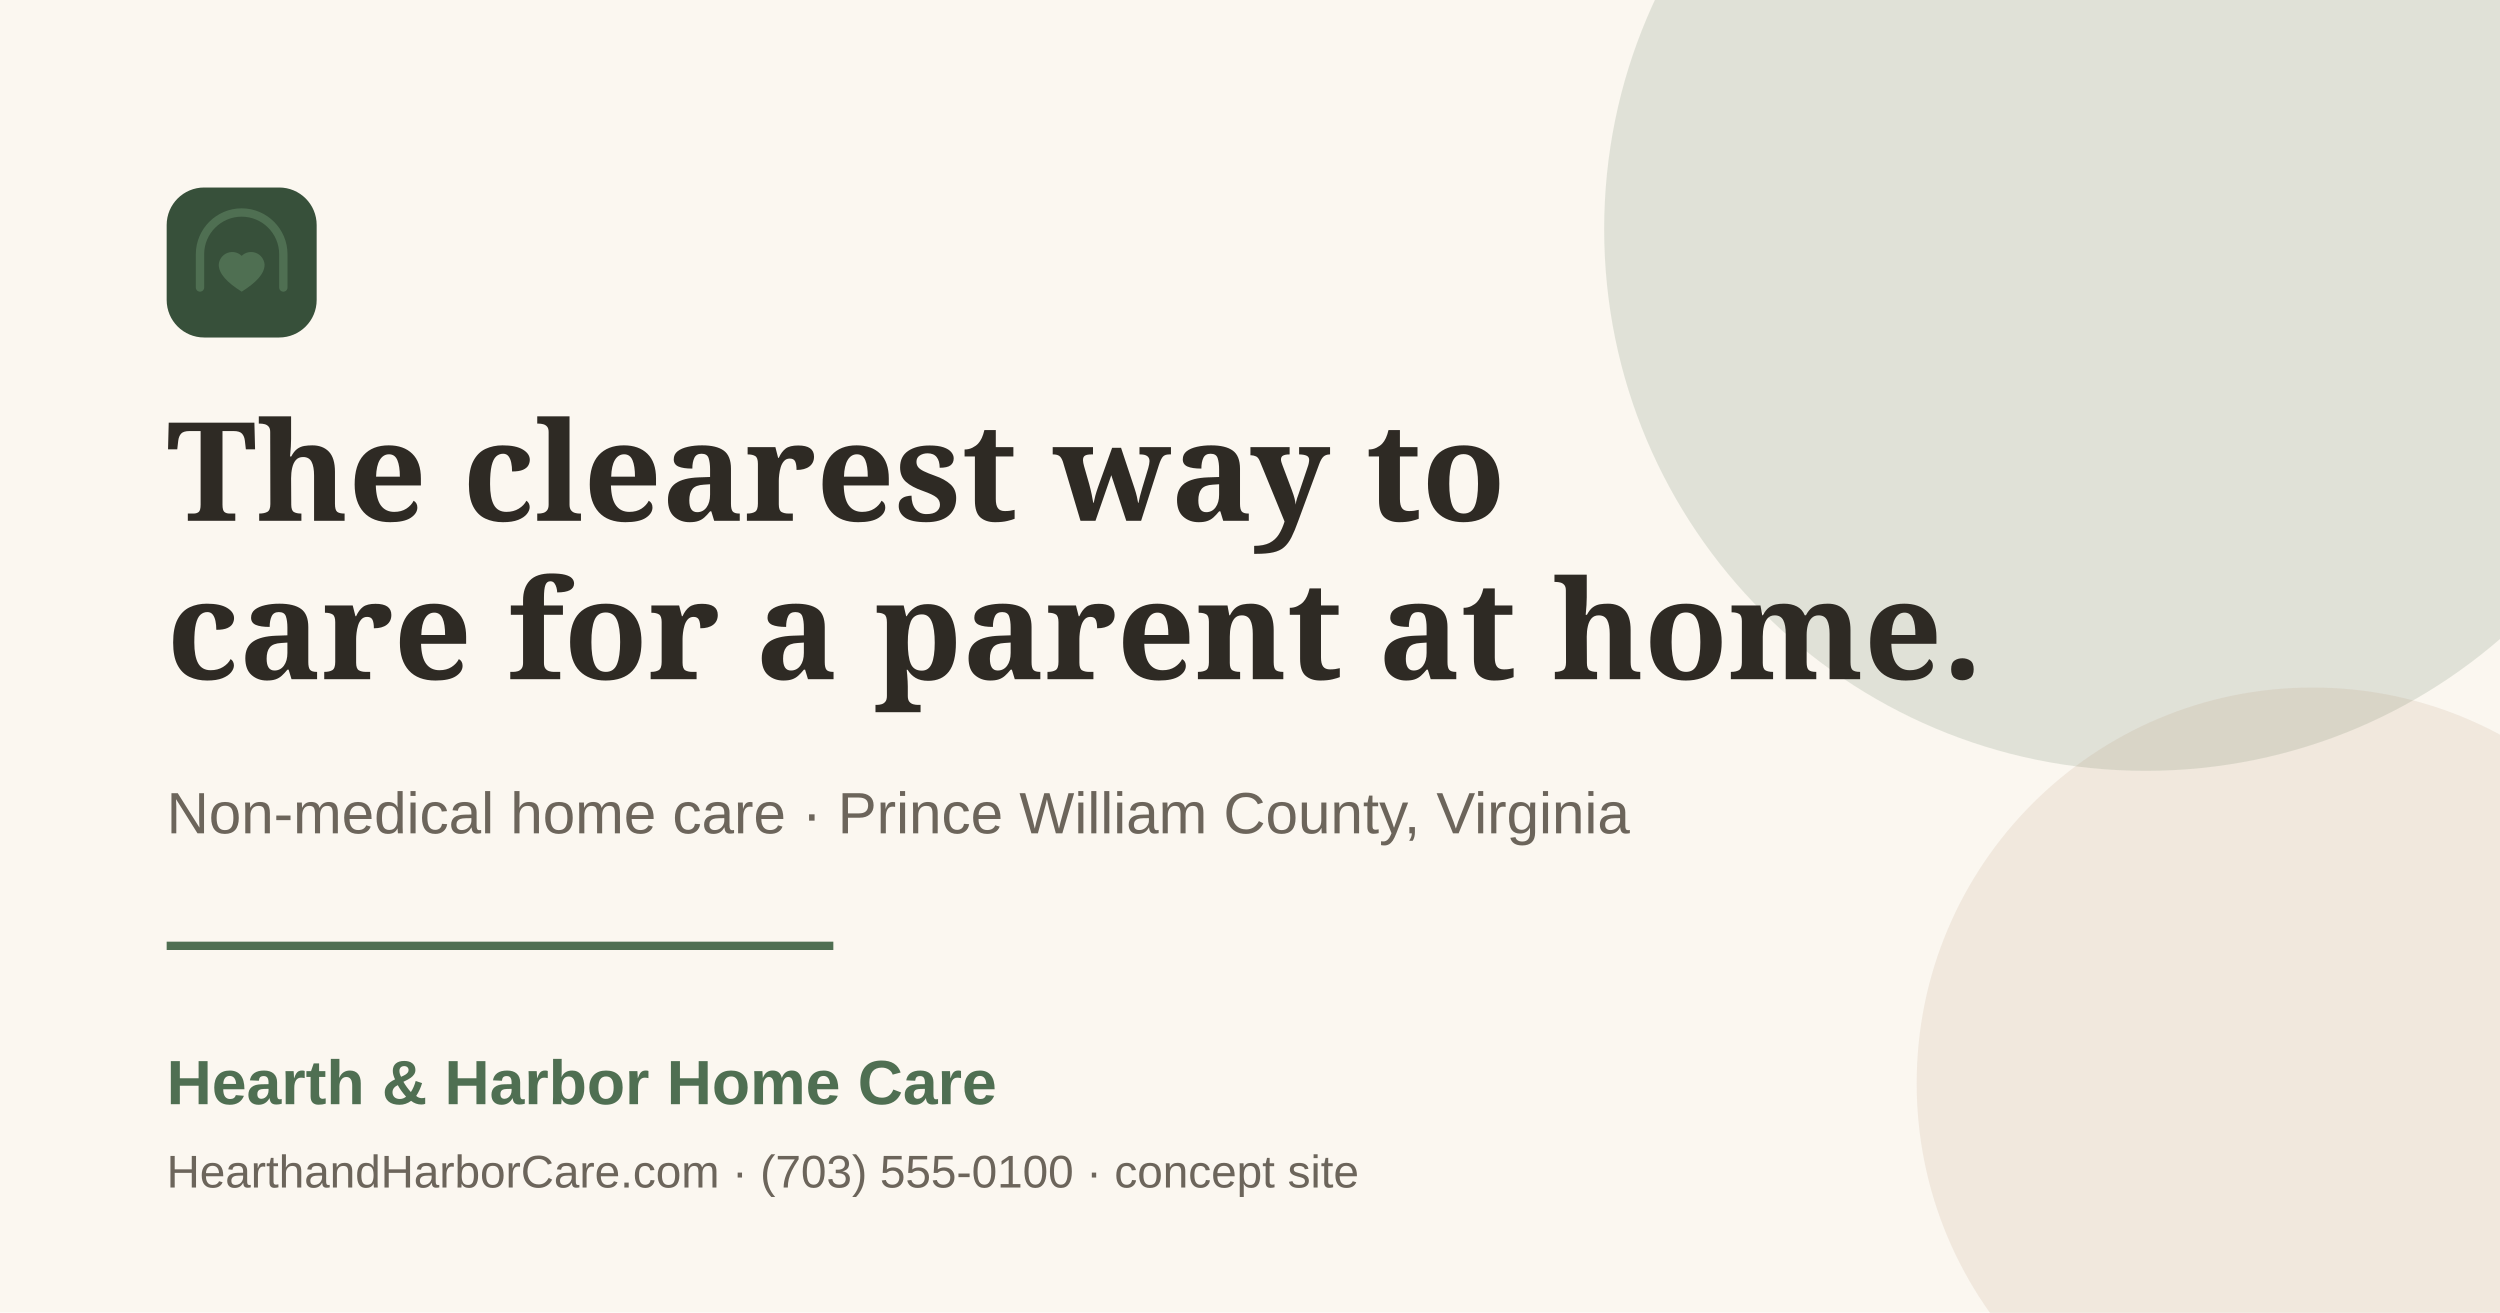
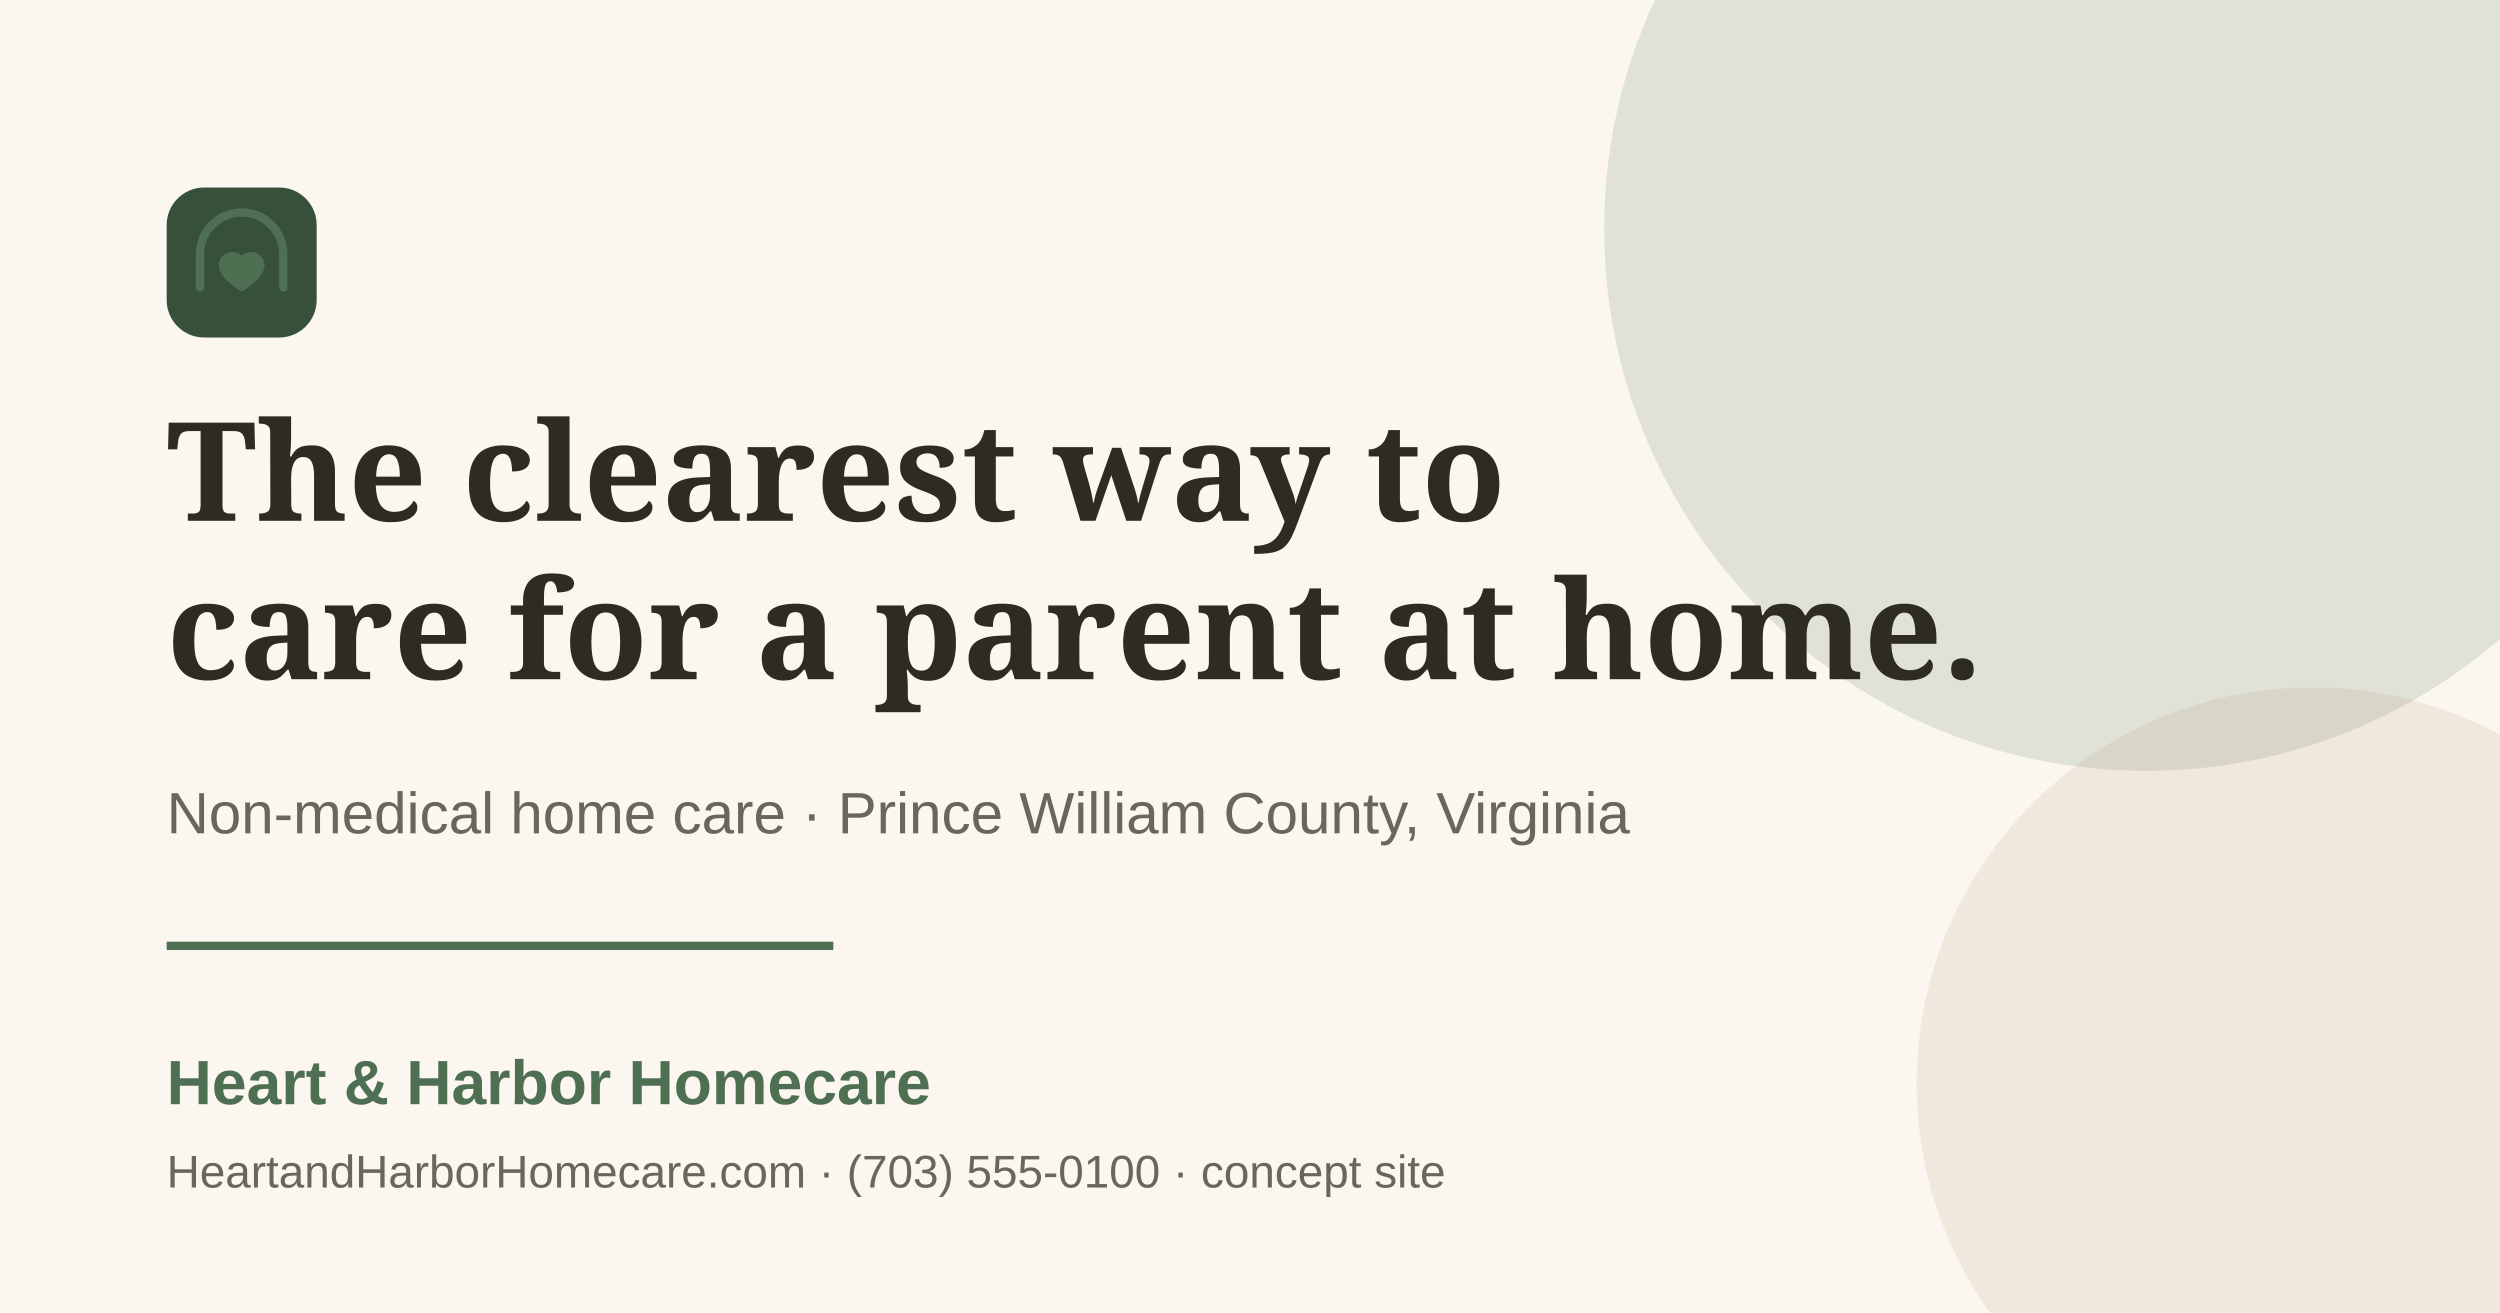
<svg xmlns="http://www.w3.org/2000/svg" width="1200" height="630" viewBox="0 0 1200 630">
  <rect width="1200" height="630" fill="#FBF7F0" />
  <circle cx="1030" cy="110" r="260" fill="#4F6F52" opacity=".16" />
  <circle cx="1110" cy="520" r="190" fill="#B08968" opacity=".14" />
  <g transform="translate(80 90)">
    <rect width="72" height="72" rx="18" fill="#37503A" />
    <path d="M16 48V32c0-11 9-20 20-20s20 9 20 20v16" fill="none" stroke="#4F6F52" stroke-width="4" stroke-linecap="round" />
    <path d="M36 50c-7-4.4-11-8.6-11-13a6.5 6.5 0 0 1 11-4.2 6.5 6.5 0 0 1 11 4.2c0 4.4-4 8.6-11 13Z" fill="#4F6F52" />
  </g>
  <text x="80" y="250" font-family="Georgia, serif" font-size="66" font-weight="700" fill="#2E2A24">The clearest way to</text>
  <text x="80" y="326" font-family="Georgia, serif" font-size="66" font-weight="700" fill="#2E2A24">care for a parent at home.</text>
  <text x="80" y="400" font-family="Arial, sans-serif" font-size="28" fill="#6C655B">Non-medical home care · Prince William County, Virginia</text>
  <rect x="80" y="452" width="320" height="4" fill="#4F6F52" />
-   <text x="80" y="530" font-family="Arial, sans-serif" font-size="30" font-weight="700" fill="#4F6F52">Hearth &amp; Harbor Home Care</text>
-   <text x="80" y="570" font-family="Arial, sans-serif" font-size="22" fill="#6C655B">HearthandHarborCare.com · (703) 555-0100 · concept site</text>
+   <text x="80" y="530" font-family="Arial, sans-serif" font-size="30" font-weight="700" fill="#4F6F52">Heart &amp; Harbor Homecare</text>
+   <text x="80" y="570" font-family="Arial, sans-serif" font-size="22" fill="#6C655B">HeartandHarborHomecare.com · (703) 555-0100 · concept site</text>
</svg>
